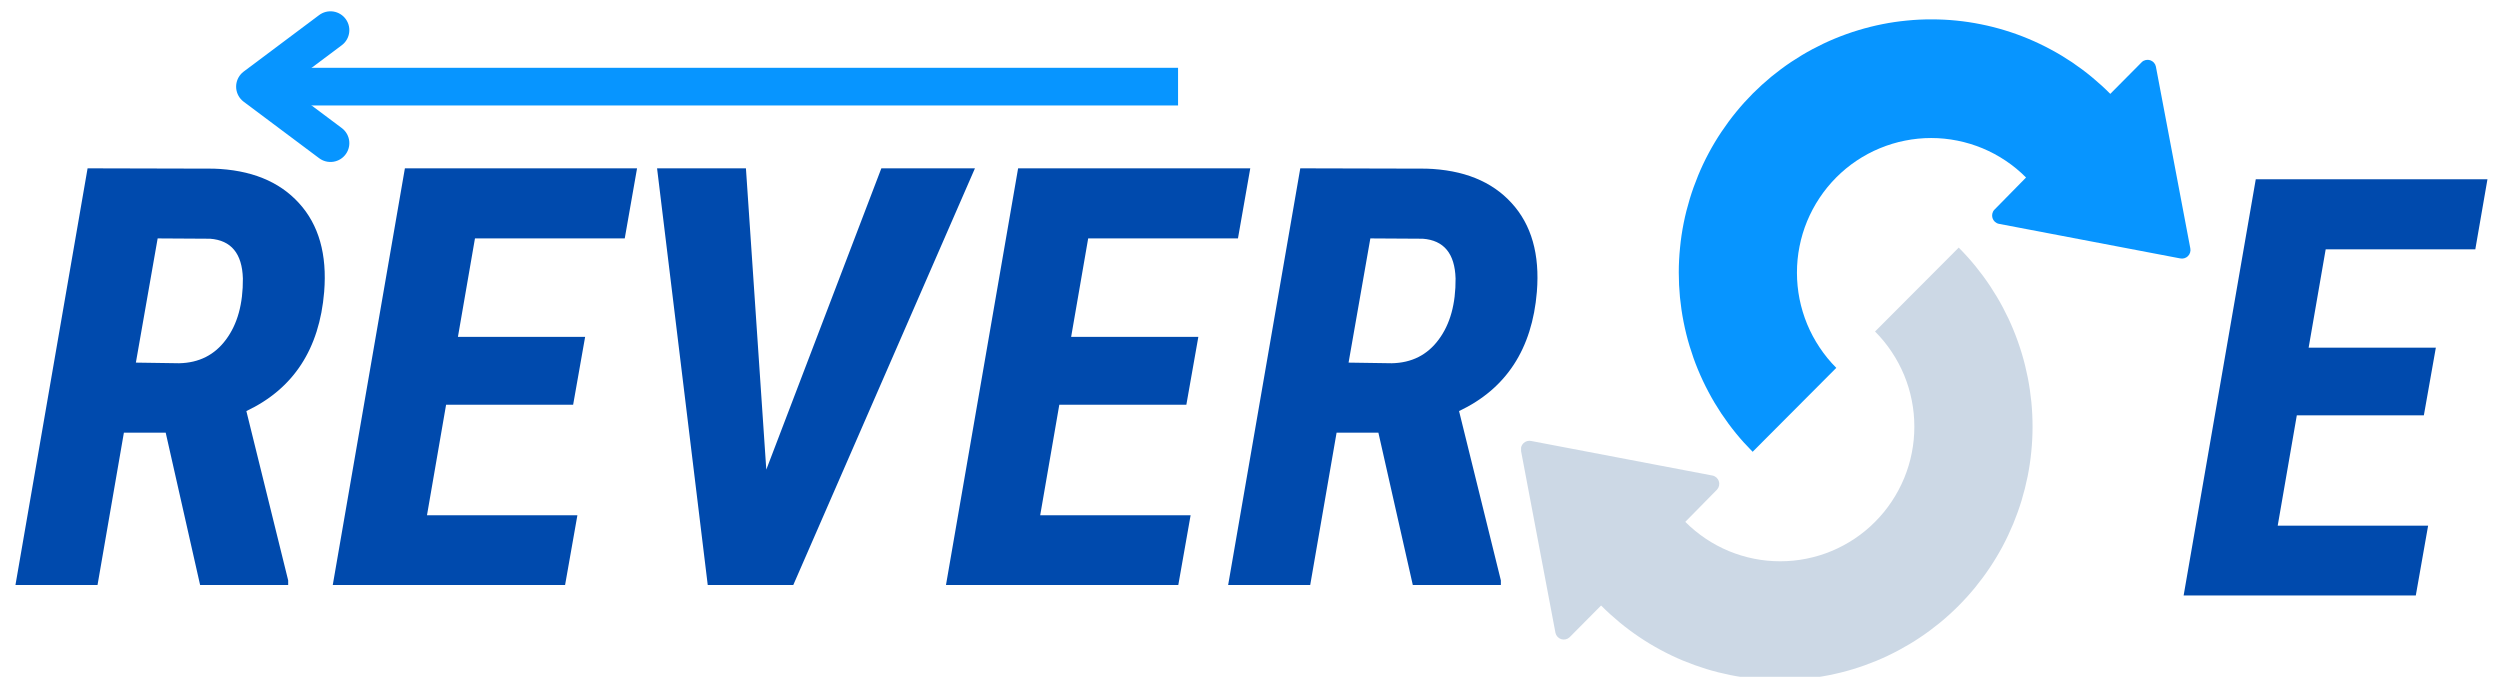
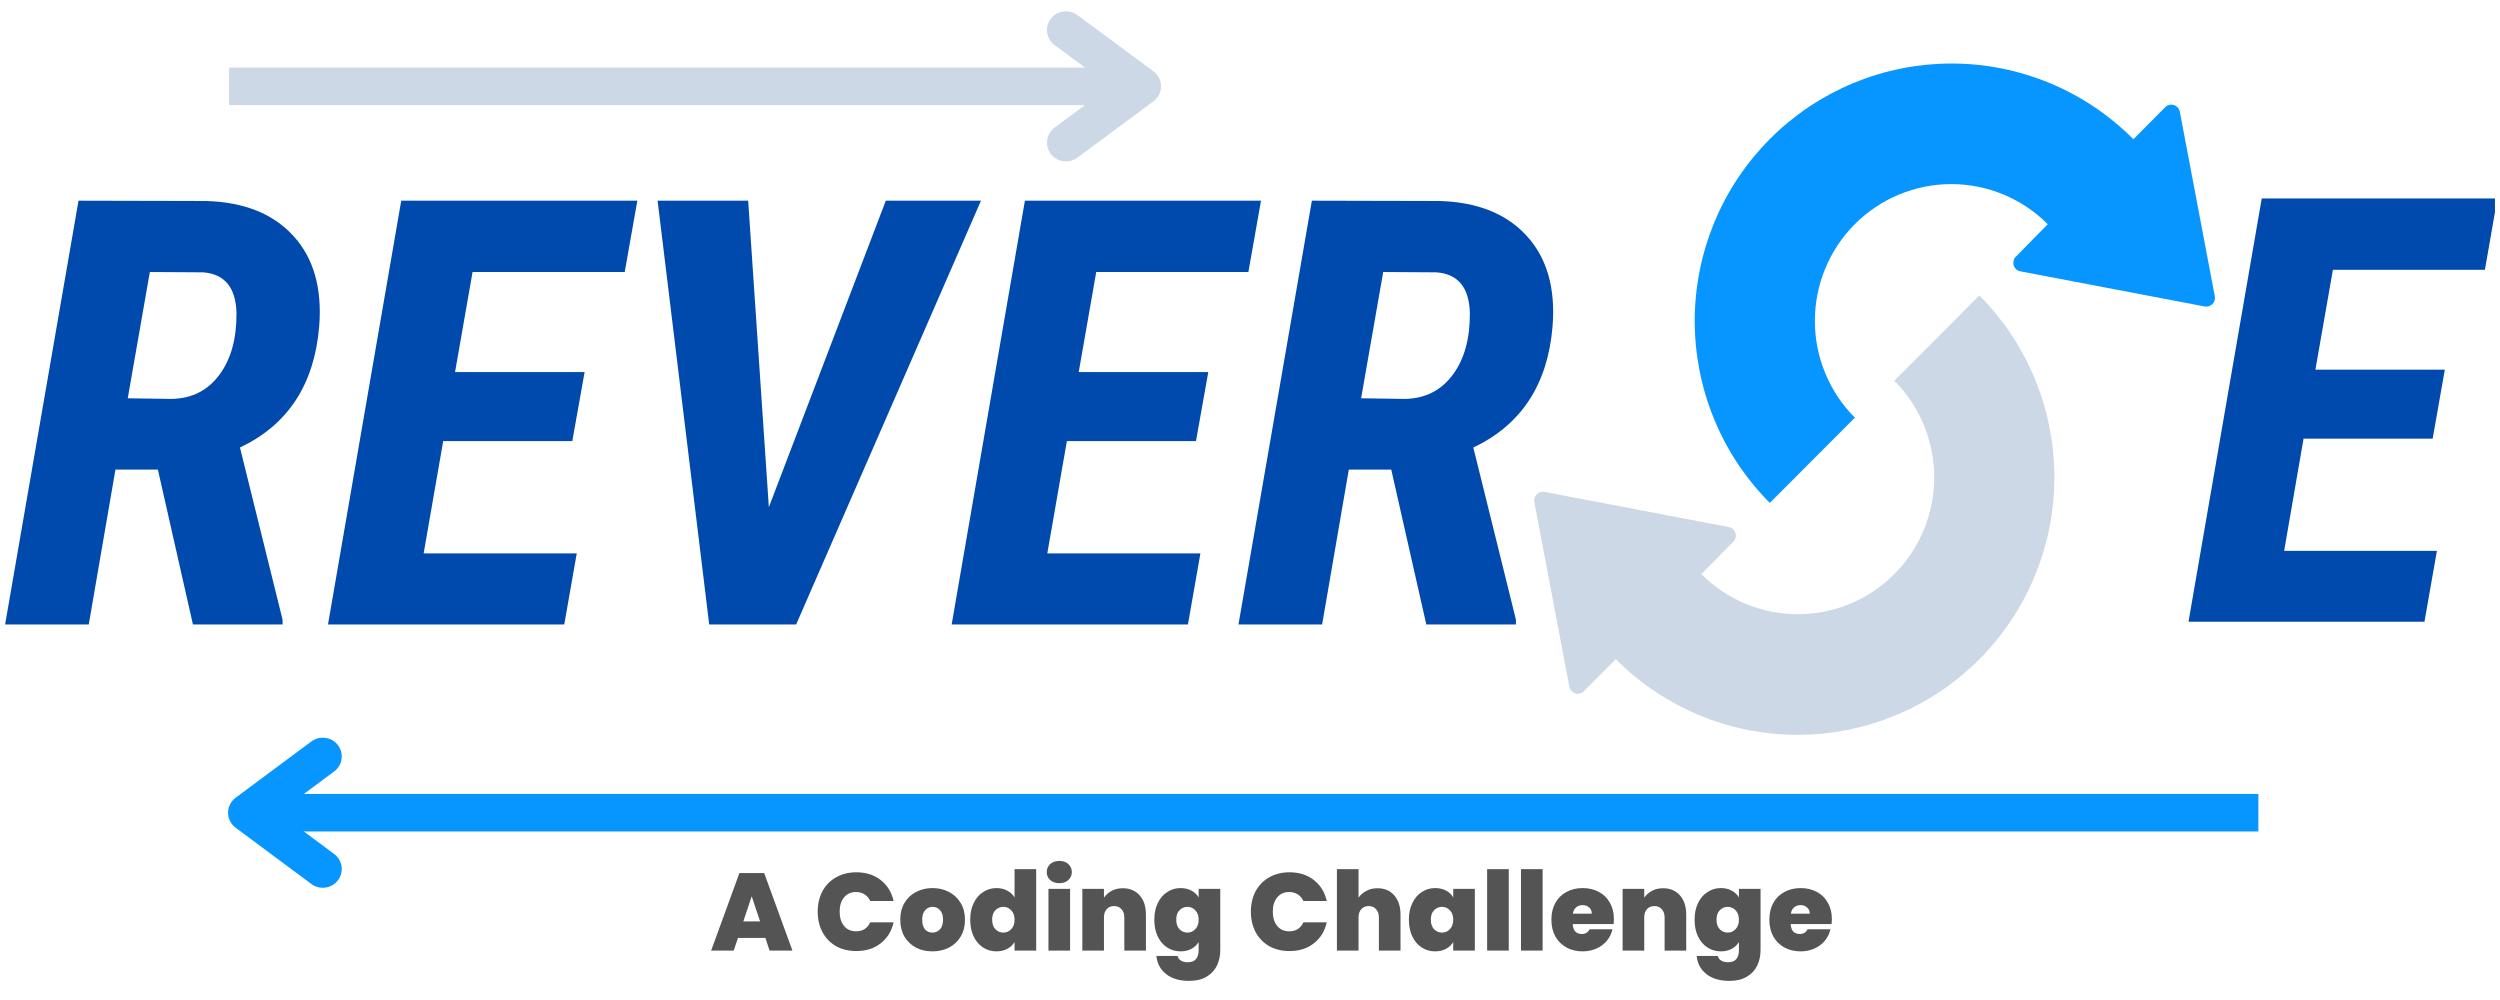
- <svg xmlns="http://www.w3.org/2000/svg" width="330" zoomAndPan="magnify" viewBox="0 0 247.5 67.5" height="90" preserveAspectRatio="xMidYMid meet" version="1.0">
+ <svg xmlns="http://www.w3.org/2000/svg" width="330" zoomAndPan="magnify" viewBox="0 0 247.5 99" height="132" preserveAspectRatio="xMidYMid meet" version="1.0">
  <defs>
    <g />
    <clipPath id="id1">
-       <path d="M 166 1 L 216.977 1 L 216.977 45 L 166 45 Z M 166 1 " clip-rule="nonzero" />
+       <path d="M 167 6 L 219.402 6 L 219.402 50 L 167 50 Z M 167 6 " clip-rule="nonzero" />
    </clipPath>
    <clipPath id="id2">
-       <path d="M 150.586 24 L 202 24 L 202 67.004 L 150.586 67.004 Z M 150.586 24 " clip-rule="nonzero" />
+       <path d="M 151.902 29 L 204 29 L 204 73 L 151.902 73 Z M 151.902 29 " clip-rule="nonzero" />
    </clipPath>
    <clipPath id="id3">
-       <path d="M 216 17 L 246.344 17 L 246.344 59 L 216 59 Z M 216 17 " clip-rule="nonzero" />
+       <path d="M 216 19 L 247 19 L 247 62 L 216 62 Z M 216 19 " clip-rule="nonzero" />
    </clipPath>
  </defs>
  <g clip-path="url(#id1)">
-     <path fill="#0795ff" d="M 216.84 24.582 L 213.43 6.578 C 213.398 6.434 213.332 6.305 213.23 6.195 C 213.129 6.086 213.008 6.008 212.867 5.961 C 212.723 5.918 212.582 5.91 212.434 5.941 C 212.289 5.973 212.16 6.035 212.051 6.137 L 208.918 9.293 C 208.34 8.711 207.734 8.16 207.102 7.637 C 206.469 7.113 205.812 6.625 205.133 6.164 C 204.449 5.707 203.75 5.285 203.027 4.898 C 202.305 4.508 201.566 4.156 200.809 3.84 C 200.055 3.523 199.285 3.246 198.5 3.008 C 197.715 2.766 196.922 2.566 196.121 2.406 C 195.316 2.242 194.508 2.121 193.691 2.039 C 192.879 1.957 192.059 1.918 191.242 1.918 C 190.422 1.914 189.605 1.953 188.789 2.035 C 187.973 2.113 187.164 2.23 186.359 2.391 C 185.555 2.551 184.762 2.75 183.977 2.988 C 183.195 3.223 182.422 3.5 181.668 3.812 C 180.91 4.125 180.168 4.477 179.445 4.863 C 178.723 5.25 178.02 5.672 177.34 6.125 C 176.656 6.582 176 7.07 175.363 7.59 C 174.73 8.113 174.125 8.664 173.543 9.242 C 172.965 9.824 172.414 10.43 171.895 11.066 C 171.375 11.699 170.887 12.359 170.43 13.043 C 169.973 13.723 169.551 14.43 169.164 15.152 C 168.777 15.875 168.426 16.617 168.113 17.379 C 167.801 18.137 167.523 18.91 167.285 19.695 C 167.047 20.48 166.844 21.277 166.684 22.082 C 166.523 22.891 166.402 23.699 166.324 24.52 C 166.242 25.336 166.199 26.156 166.199 26.977 C 166.199 27.801 166.238 28.621 166.316 29.438 C 166.398 30.258 166.516 31.066 166.676 31.875 C 166.836 32.68 167.031 33.477 167.27 34.262 C 167.508 35.051 167.781 35.824 168.094 36.582 C 168.41 37.344 168.758 38.086 169.145 38.809 C 169.527 39.535 169.949 40.238 170.402 40.922 C 170.859 41.605 171.344 42.266 171.863 42.902 C 172.383 43.539 172.934 44.145 173.512 44.727 L 181.793 36.418 C 181.176 35.801 180.625 35.129 180.141 34.398 C 179.656 33.672 179.246 32.906 178.91 32.098 C 178.578 31.289 178.324 30.453 178.152 29.594 C 177.984 28.738 177.898 27.871 177.898 26.996 C 177.898 26.121 177.98 25.254 178.152 24.395 C 178.32 23.535 178.574 22.703 178.906 21.895 C 179.242 21.086 179.652 20.316 180.137 19.59 C 180.621 18.859 181.172 18.188 181.789 17.566 C 182.406 16.949 183.074 16.395 183.801 15.91 C 184.527 15.422 185.293 15.012 186.098 14.68 C 186.906 14.344 187.738 14.09 188.594 13.922 C 189.449 13.75 190.312 13.664 191.184 13.664 C 192.059 13.664 192.922 13.75 193.777 13.922 C 194.633 14.094 195.465 14.348 196.27 14.68 C 197.074 15.016 197.84 15.426 198.566 15.914 C 199.293 16.402 199.965 16.953 200.578 17.574 L 197.434 20.773 C 197.332 20.883 197.27 21.012 197.238 21.16 C 197.207 21.305 197.215 21.449 197.258 21.59 C 197.305 21.734 197.383 21.855 197.492 21.957 C 197.602 22.055 197.73 22.125 197.875 22.156 L 215.816 25.578 C 215.957 25.609 216.098 25.609 216.238 25.57 C 216.379 25.531 216.5 25.461 216.602 25.363 C 216.707 25.262 216.781 25.141 216.82 25 C 216.863 24.863 216.871 24.723 216.84 24.582 Z M 216.84 24.582 " fill-opacity="1" fill-rule="nonzero" />
+     <path fill="#0795ff" d="M 219.262 29.316 L 215.797 11.027 C 215.762 10.879 215.695 10.75 215.594 10.637 C 215.488 10.523 215.367 10.445 215.223 10.398 C 215.078 10.352 214.934 10.348 214.785 10.379 C 214.637 10.41 214.508 10.477 214.395 10.574 L 211.207 13.785 C 210.621 13.191 210.004 12.633 209.359 12.102 C 208.719 11.57 208.051 11.07 207.359 10.605 C 206.668 10.141 205.953 9.711 205.219 9.316 C 204.488 8.922 203.734 8.562 202.965 8.242 C 202.195 7.922 201.414 7.641 200.617 7.398 C 199.82 7.152 199.016 6.949 198.199 6.785 C 197.383 6.621 196.559 6.496 195.73 6.414 C 194.902 6.332 194.07 6.289 193.238 6.289 C 192.402 6.285 191.574 6.328 190.746 6.406 C 189.914 6.488 189.094 6.609 188.273 6.77 C 187.457 6.934 186.652 7.133 185.855 7.375 C 185.055 7.617 184.273 7.898 183.504 8.215 C 182.734 8.535 181.98 8.891 181.246 9.281 C 180.512 9.676 179.797 10.102 179.102 10.566 C 178.41 11.031 177.742 11.527 177.098 12.055 C 176.453 12.582 175.836 13.145 175.246 13.734 C 174.656 14.324 174.098 14.941 173.566 15.586 C 173.039 16.23 172.543 16.898 172.078 17.594 C 171.613 18.285 171.188 19 170.793 19.738 C 170.398 20.473 170.043 21.227 169.723 22 C 169.406 22.77 169.125 23.555 168.879 24.355 C 168.637 25.152 168.434 25.961 168.273 26.781 C 168.109 27.602 167.984 28.426 167.902 29.254 C 167.82 30.086 167.777 30.918 167.777 31.754 C 167.777 32.59 167.816 33.422 167.898 34.254 C 167.98 35.086 168.102 35.91 168.262 36.73 C 168.426 37.551 168.625 38.359 168.867 39.156 C 169.109 39.957 169.387 40.742 169.707 41.516 C 170.023 42.285 170.379 43.039 170.77 43.777 C 171.164 44.516 171.59 45.23 172.051 45.926 C 172.516 46.621 173.008 47.289 173.539 47.934 C 174.066 48.582 174.625 49.199 175.211 49.789 L 183.633 41.348 C 183.004 40.719 182.445 40.035 181.949 39.297 C 181.457 38.559 181.043 37.777 180.703 36.953 C 180.363 36.133 180.105 35.285 179.93 34.414 C 179.758 33.543 179.672 32.66 179.672 31.77 C 179.672 30.883 179.758 30 179.93 29.129 C 180.102 28.258 180.359 27.41 180.699 26.586 C 181.039 25.766 181.453 24.984 181.945 24.246 C 182.438 23.504 183 22.82 183.625 22.191 C 184.254 21.562 184.938 21 185.676 20.508 C 186.41 20.012 187.191 19.598 188.012 19.258 C 188.828 18.914 189.676 18.66 190.543 18.484 C 191.414 18.312 192.293 18.227 193.18 18.227 C 194.066 18.227 194.945 18.312 195.816 18.488 C 196.688 18.66 197.531 18.918 198.352 19.258 C 199.168 19.602 199.949 20.02 200.684 20.512 C 201.422 21.008 202.105 21.57 202.73 22.199 L 199.531 25.449 C 199.43 25.562 199.367 25.691 199.336 25.84 C 199.305 25.988 199.309 26.137 199.355 26.281 C 199.402 26.426 199.48 26.547 199.594 26.652 C 199.703 26.754 199.832 26.82 199.98 26.855 L 218.223 30.332 C 218.367 30.367 218.508 30.363 218.652 30.324 C 218.793 30.285 218.918 30.215 219.023 30.113 C 219.129 30.008 219.203 29.887 219.246 29.746 C 219.289 29.605 219.293 29.461 219.262 29.316 Z M 219.262 29.316 " fill-opacity="1" fill-rule="nonzero" />
  </g>
  <g clip-path="url(#id2)">
-     <path fill="#ccd8e5" d="M 150.586 44.66 L 153.992 62.66 C 154.027 62.805 154.094 62.934 154.195 63.043 C 154.297 63.152 154.418 63.23 154.559 63.277 C 154.699 63.32 154.844 63.328 154.988 63.297 C 155.133 63.266 155.262 63.203 155.375 63.102 L 158.508 59.945 C 159.086 60.527 159.691 61.078 160.324 61.602 C 160.957 62.125 161.613 62.613 162.293 63.07 C 162.973 63.531 163.676 63.953 164.398 64.34 C 165.117 64.73 165.859 65.082 166.613 65.398 C 167.371 65.711 168.141 65.988 168.922 66.23 C 169.707 66.469 170.5 66.668 171.305 66.832 C 172.105 66.992 172.918 67.113 173.73 67.195 C 174.547 67.277 175.363 67.32 176.184 67.32 C 177 67.32 177.82 67.281 178.633 67.203 C 179.449 67.121 180.258 67.004 181.062 66.844 C 181.867 66.684 182.66 66.488 183.445 66.25 C 184.23 66.012 185 65.734 185.758 65.422 C 186.516 65.109 187.254 64.758 187.977 64.371 C 188.699 63.984 189.402 63.566 190.082 63.109 C 190.766 62.652 191.422 62.164 192.059 61.645 C 192.691 61.125 193.297 60.574 193.879 59.992 C 194.457 59.414 195.008 58.805 195.527 58.172 C 196.047 57.535 196.535 56.879 196.992 56.195 C 197.449 55.512 197.871 54.809 198.258 54.086 C 198.645 53.359 198.992 52.617 199.309 51.859 C 199.621 51.102 199.898 50.328 200.137 49.543 C 200.375 48.754 200.574 47.961 200.738 47.152 C 200.898 46.348 201.02 45.535 201.098 44.719 C 201.18 43.902 201.223 43.082 201.223 42.258 C 201.223 41.438 201.184 40.617 201.105 39.801 C 201.023 38.98 200.906 38.172 200.746 37.363 C 200.586 36.559 200.391 35.762 200.152 34.977 C 199.914 34.188 199.641 33.414 199.328 32.656 C 199.016 31.895 198.664 31.152 198.281 30.43 C 197.895 29.703 197.473 29 197.02 28.316 C 196.566 27.633 196.078 26.973 195.559 26.336 C 195.039 25.699 194.492 25.094 193.914 24.512 L 185.629 32.82 C 186.246 33.438 186.797 34.109 187.281 34.84 C 187.766 35.566 188.176 36.336 188.512 37.141 C 188.844 37.949 189.098 38.785 189.266 39.641 C 189.438 40.5 189.52 41.367 189.52 42.242 C 189.52 43.117 189.438 43.984 189.266 44.844 C 189.098 45.699 188.844 46.535 188.512 47.34 C 188.176 48.148 187.766 48.918 187.281 49.645 C 186.797 50.375 186.246 51.047 185.629 51.664 C 185.016 52.285 184.344 52.836 183.617 53.324 C 182.891 53.809 182.129 54.219 181.32 54.555 C 180.516 54.891 179.684 55.141 178.828 55.312 C 177.973 55.484 177.109 55.566 176.238 55.566 C 175.367 55.566 174.5 55.484 173.645 55.312 C 172.789 55.141 171.961 54.887 171.152 54.555 C 170.348 54.219 169.582 53.809 168.859 53.324 C 168.133 52.836 167.461 52.285 166.844 51.664 L 169.992 48.465 C 170.09 48.355 170.156 48.227 170.188 48.078 C 170.219 47.934 170.211 47.789 170.164 47.648 C 170.121 47.504 170.043 47.383 169.934 47.281 C 169.824 47.184 169.695 47.113 169.551 47.082 L 151.605 43.66 C 151.465 43.629 151.324 43.629 151.188 43.668 C 151.047 43.707 150.926 43.777 150.82 43.879 C 150.719 43.977 150.645 44.098 150.602 44.238 C 150.559 44.375 150.555 44.516 150.586 44.66 Z M 150.586 44.66 " fill-opacity="1" fill-rule="nonzero" />
+     <path fill="#ccd8e5" d="M 151.902 49.719 L 155.371 68.012 C 155.402 68.16 155.473 68.289 155.574 68.402 C 155.676 68.512 155.801 68.594 155.941 68.637 C 156.086 68.684 156.234 68.691 156.383 68.66 C 156.527 68.629 156.66 68.562 156.773 68.461 L 159.957 65.254 C 160.547 65.844 161.16 66.406 161.805 66.938 C 162.449 67.469 163.113 67.965 163.809 68.43 C 164.5 68.895 165.211 69.324 165.945 69.719 C 166.68 70.113 167.43 70.473 168.199 70.793 C 168.969 71.113 169.75 71.395 170.547 71.641 C 171.344 71.883 172.152 72.086 172.969 72.25 C 173.785 72.414 174.605 72.539 175.438 72.621 C 176.266 72.703 177.094 72.746 177.93 72.746 C 178.762 72.75 179.59 72.707 180.422 72.629 C 181.25 72.547 182.074 72.426 182.891 72.266 C 183.707 72.102 184.512 71.902 185.312 71.66 C 186.109 71.418 186.891 71.137 187.66 70.82 C 188.43 70.5 189.184 70.145 189.918 69.754 C 190.652 69.359 191.367 68.934 192.059 68.469 C 192.754 68.008 193.422 67.512 194.066 66.98 C 194.711 66.453 195.328 65.891 195.918 65.305 C 196.508 64.715 197.066 64.094 197.594 63.449 C 198.125 62.805 198.621 62.137 199.086 61.441 C 199.547 60.75 199.977 60.035 200.371 59.297 C 200.762 58.562 201.121 57.809 201.438 57.039 C 201.758 56.266 202.039 55.48 202.281 54.684 C 202.523 53.883 202.727 53.074 202.891 52.258 C 203.055 51.438 203.176 50.613 203.262 49.781 C 203.344 48.949 203.383 48.117 203.387 47.281 C 203.387 46.449 203.344 45.613 203.266 44.785 C 203.184 43.953 203.062 43.129 202.902 42.309 C 202.738 41.488 202.539 40.68 202.297 39.879 C 202.055 39.082 201.777 38.297 201.457 37.523 C 201.141 36.754 200.785 35.996 200.395 35.262 C 200 34.523 199.574 33.809 199.113 33.113 C 198.652 32.418 198.156 31.75 197.629 31.102 C 197.102 30.457 196.543 29.84 195.953 29.246 L 187.535 37.691 C 188.16 38.32 188.719 39.004 189.215 39.742 C 189.707 40.48 190.121 41.262 190.461 42.082 C 190.801 42.906 191.055 43.75 191.23 44.625 C 191.402 45.496 191.488 46.375 191.488 47.266 C 191.488 48.152 191.402 49.035 191.23 49.906 C 191.055 50.777 190.801 51.625 190.461 52.445 C 190.121 53.27 189.707 54.047 189.215 54.789 C 188.719 55.527 188.16 56.211 187.535 56.84 C 186.906 57.469 186.223 58.031 185.488 58.523 C 184.75 59.02 183.973 59.434 183.152 59.777 C 182.332 60.117 181.488 60.371 180.617 60.547 C 179.75 60.719 178.871 60.805 177.984 60.805 C 177.098 60.805 176.219 60.719 175.348 60.547 C 174.48 60.371 173.637 60.117 172.816 59.777 C 171.996 59.434 171.219 59.02 170.48 58.523 C 169.742 58.031 169.062 57.469 168.434 56.84 L 171.633 53.59 C 171.734 53.477 171.801 53.344 171.832 53.195 C 171.863 53.047 171.855 52.902 171.809 52.758 C 171.762 52.613 171.684 52.488 171.574 52.387 C 171.461 52.285 171.332 52.215 171.184 52.184 L 152.941 48.707 C 152.797 48.672 152.656 48.676 152.516 48.715 C 152.371 48.754 152.25 48.824 152.145 48.926 C 152.039 49.027 151.965 49.152 151.922 49.293 C 151.879 49.434 151.871 49.574 151.902 49.719 Z M 151.902 49.719 " fill-opacity="1" fill-rule="nonzero" />
  </g>
  <g fill="#004aad" fill-opacity="1">
-     <g transform="translate(1.248696, 57.91443)">
+     <g transform="translate(0.225163, 61.82057)">
      <g>
-         <path d="M 15.156 -15.078 L 11.016 -15.078 L 8.406 0 L 0.281 0 L 7.422 -41.25 L 19.891 -41.219 C 23.566 -41.102 26.383 -39.969 28.344 -37.812 C 30.312 -35.664 31.145 -32.734 30.844 -29.016 C 30.375 -23.359 27.805 -19.426 23.141 -17.219 L 27.281 -0.453 L 27.281 0 L 18.562 0 Z M 12.203 -22.016 L 16.484 -21.953 C 18.453 -21.992 20 -22.773 21.125 -24.297 C 22.258 -25.816 22.816 -27.832 22.797 -30.344 C 22.723 -32.812 21.641 -34.125 19.547 -34.281 L 14.359 -34.312 Z M 12.203 -22.016 " />
+         <path d="M 15.406 -15.328 L 11.203 -15.328 L 8.562 0 L 0.281 0 L 7.547 -41.953 L 20.219 -41.922 C 23.969 -41.805 26.836 -40.648 28.828 -38.453 C 30.828 -36.266 31.676 -33.281 31.375 -29.5 C 30.895 -23.758 28.281 -19.766 23.531 -17.516 L 27.75 -0.469 L 27.75 0 L 18.875 0 Z M 12.422 -22.391 L 16.766 -22.328 C 18.766 -22.367 20.336 -23.16 21.484 -24.703 C 22.641 -26.242 23.207 -28.297 23.188 -30.859 C 23.113 -33.367 22.008 -34.703 19.875 -34.859 L 14.609 -34.891 Z M 12.422 -22.391 " />
      </g>
    </g>
  </g>
  <g fill="#004aad" fill-opacity="1">
-     <g transform="translate(32.69346, 57.91443)">
+     <g transform="translate(32.20591, 61.82057)">
      <g>
-         <path d="M 24.047 -17.844 L 11.469 -17.844 L 9.578 -6.906 L 24.469 -6.906 L 23.25 0 L 0.25 0 L 7.391 -41.25 L 30.375 -41.25 L 29.156 -34.312 L 14.328 -34.312 L 12.641 -24.562 L 25.234 -24.562 Z M 24.047 -17.844 " />
+         <path d="M 24.453 -18.156 L 11.672 -18.156 L 9.734 -7.031 L 24.891 -7.031 L 23.656 0 L 0.266 0 L 7.516 -41.953 L 30.891 -41.953 L 29.641 -34.891 L 14.578 -34.891 L 12.844 -24.984 L 25.672 -24.984 Z M 24.453 -18.156 " />
      </g>
    </g>
  </g>
  <g fill="#004aad" fill-opacity="1">
-     <g transform="translate(60.59715, 57.91443)">
+     <g transform="translate(60.58523, 61.82057)">
      <g>
-         <path d="M 15.266 -11.422 L 26.656 -41.25 L 35.922 -41.25 L 17.938 0 L 9.469 0 L 4.453 -41.25 L 13.25 -41.25 Z M 15.266 -11.422 " />
+         <path d="M 15.531 -11.609 L 27.109 -41.953 L 36.531 -41.953 L 18.234 0 L 9.625 0 L 4.516 -41.953 L 13.484 -41.953 Z M 15.531 -11.609 " />
      </g>
    </g>
  </g>
  <g fill="#004aad" fill-opacity="1">
-     <g transform="translate(93.40168, 57.91443)">
+     <g transform="translate(93.94893, 61.82057)">
      <g>
-         <path d="M 24.047 -17.844 L 11.469 -17.844 L 9.578 -6.906 L 24.469 -6.906 L 23.25 0 L 0.25 0 L 7.391 -41.25 L 30.375 -41.25 L 29.156 -34.312 L 14.328 -34.312 L 12.641 -24.562 L 25.234 -24.562 Z M 24.047 -17.844 " />
+         <path d="M 24.453 -18.156 L 11.672 -18.156 L 9.734 -7.031 L 24.891 -7.031 L 23.656 0 L 0.266 0 L 7.516 -41.953 L 30.891 -41.953 L 29.641 -34.891 L 14.578 -34.891 L 12.844 -24.984 L 25.672 -24.984 Z M 24.453 -18.156 " />
      </g>
    </g>
  </g>
  <g fill="#004aad" fill-opacity="1">
-     <g transform="translate(121.3054, 57.91443)">
+     <g transform="translate(122.3282, 61.82057)">
      <g>
-         <path d="M 15.156 -15.078 L 11.016 -15.078 L 8.406 0 L 0.281 0 L 7.422 -41.25 L 19.891 -41.219 C 23.566 -41.102 26.383 -39.969 28.344 -37.812 C 30.312 -35.664 31.145 -32.734 30.844 -29.016 C 30.375 -23.359 27.805 -19.426 23.141 -17.219 L 27.281 -0.453 L 27.281 0 L 18.562 0 Z M 12.203 -22.016 L 16.484 -21.953 C 18.453 -21.992 20 -22.773 21.125 -24.297 C 22.258 -25.816 22.816 -27.832 22.797 -30.344 C 22.723 -32.812 21.641 -34.125 19.547 -34.281 L 14.359 -34.312 Z M 12.203 -22.016 " />
+         <path d="M 15.406 -15.328 L 11.203 -15.328 L 8.562 0 L 0.281 0 L 7.547 -41.953 L 20.219 -41.922 C 23.969 -41.805 26.836 -40.648 28.828 -38.453 C 30.828 -36.266 31.676 -33.281 31.375 -29.5 C 30.895 -23.758 28.281 -19.766 23.531 -17.516 L 27.75 -0.469 L 27.75 0 L 18.875 0 Z M 12.422 -22.391 L 16.766 -22.328 C 18.766 -22.367 20.336 -23.16 21.484 -24.703 C 22.641 -26.242 23.207 -28.297 23.188 -30.859 C 23.113 -33.367 22.008 -34.703 19.875 -34.859 L 14.609 -34.891 Z M 12.422 -22.391 " />
      </g>
    </g>
  </g>
  <g clip-path="url(#id3)">
    <g fill="#004aad" fill-opacity="1">
-       <g transform="translate(215.9305, 58.94872)">
+       <g transform="translate(216.3957, 61.55279)">
        <g>
-           <path d="M 24.031 -17.828 L 11.453 -17.828 L 9.562 -6.906 L 24.453 -6.906 L 23.234 0 L 0.25 0 L 7.391 -41.203 L 30.328 -41.203 L 29.125 -34.266 L 14.312 -34.266 L 12.625 -24.531 L 25.219 -24.531 Z M 24.031 -17.828 " />
+           <path d="M 24.438 -18.125 L 11.656 -18.125 L 9.734 -7.016 L 24.859 -7.016 L 23.625 0 L 0.266 0 L 7.516 -41.906 L 30.844 -41.906 L 29.609 -34.844 L 14.562 -34.844 L 12.828 -24.953 L 25.641 -24.953 Z M 24.438 -18.125 " />
        </g>
      </g>
    </g>
  </g>
-   <path stroke-linecap="butt" transform="matrix(-3.736017, -0.000000000000000458, 0.000000000000000457, -3.729946, 116.6274, 8.578876)" fill="none" stroke-linejoin="miter" d="M -0 0 L 24.46 0 " stroke="#0795ff" stroke-width="1" stroke-opacity="1" stroke-miterlimit="4" />
-   <path stroke-linecap="round" transform="matrix(-3.736017, -0.000000000000000458, 0.000000000000000457, -3.729946, 23.37641, 8.578876)" fill="none" stroke-linejoin="round" d="M -2.5 -1.499 L -0.5 0 L -2.5 1.5 " stroke="#0795ff" stroke-width="1" stroke-opacity="1" stroke-miterlimit="4" />
+   <path stroke-linecap="butt" transform="matrix(3.763386, 0, 0, 3.71517, 22.68305, 8.546539)" fill="none" stroke-linejoin="miter" d="M 0 0 L 24.014 0 " stroke="#ccd8e5" stroke-width="1" stroke-opacity="1" stroke-miterlimit="4" />
+   <path stroke-linecap="round" transform="matrix(3.763386, 0, 0, 3.71517, 114.9412, 8.546539)" fill="none" stroke-linejoin="round" d="M -2.5 -1.5 L -0.5 0 L -2.5 1.5 " stroke="#ccd8e5" stroke-width="1" stroke-opacity="1" stroke-miterlimit="4" />
+   <path stroke-linecap="butt" transform="matrix(-3.751969, -0.000000000000000459, 0.000000000000000455, -3.71517, 223.5776, 80.45961)" fill="none" stroke-linejoin="miter" d="M -0 -0 L 53.072 -0 " stroke="#0795ff" stroke-width="1" stroke-opacity="1" stroke-miterlimit="4" />
+   <path stroke-linecap="round" transform="matrix(-3.751969, -0.000000000000000459, 0.000000000000000455, -3.71517, 22.57687, 80.45961)" fill="none" stroke-linejoin="round" d="M -2.5 -1.5 L -0.5 -0 L -2.5 1.5 " stroke="#0795ff" stroke-width="1" stroke-opacity="1" stroke-miterlimit="4" />
+   <g fill="#545454" fill-opacity="1">
+     <g transform="translate(70.30978, 94.10679)">
+       <g>
+         <path d="M 5.469 -1.25 L 2.75 -1.25 L 2.328 0 L 0.094 0 L 2.891 -7.672 L 5.344 -7.672 L 8.141 0 L 5.875 0 Z M 4.938 -2.891 L 4.109 -5.375 L 3.281 -2.891 Z M 4.938 -2.891 " />
+       </g>
+     </g>
+   </g>
+   <g fill="#545454" fill-opacity="1">
+     <g transform="translate(78.52946, 94.10679)">
+       <g />
+     </g>
+   </g>
+   <g fill="#545454" fill-opacity="1">
+     <g transform="translate(80.60888, 94.10679)">
+       <g>
+         <path d="M 0.344 -3.859 C 0.344 -4.609 0.5 -5.281 0.812 -5.875 C 1.133 -6.469 1.582 -6.926 2.156 -7.25 C 2.738 -7.582 3.41 -7.75 4.172 -7.75 C 5.129 -7.75 5.93 -7.492 6.578 -6.984 C 7.234 -6.473 7.66 -5.781 7.859 -4.906 L 5.547 -4.906 C 5.41 -5.195 5.223 -5.414 4.984 -5.562 C 4.742 -5.719 4.461 -5.797 4.141 -5.797 C 3.641 -5.797 3.242 -5.617 2.953 -5.266 C 2.66 -4.91 2.516 -4.441 2.516 -3.859 C 2.516 -3.266 2.66 -2.789 2.953 -2.438 C 3.242 -2.082 3.641 -1.906 4.141 -1.906 C 4.461 -1.906 4.742 -1.977 4.984 -2.125 C 5.223 -2.281 5.41 -2.504 5.547 -2.797 L 7.859 -2.797 C 7.66 -1.922 7.234 -1.227 6.578 -0.719 C 5.93 -0.207 5.129 0.047 4.172 0.047 C 3.41 0.047 2.738 -0.113 2.156 -0.438 C 1.582 -0.77 1.133 -1.234 0.812 -1.828 C 0.5 -2.422 0.344 -3.098 0.344 -3.859 Z M 0.344 -3.859 " />
+       </g>
+     </g>
+   </g>
+   <g fill="#545454" fill-opacity="1">
+     <g transform="translate(88.86121, 94.10679)">
+       <g>
+         <path d="M 3.453 0.078 C 2.836 0.078 2.289 -0.047 1.812 -0.297 C 1.332 -0.555 0.953 -0.922 0.672 -1.391 C 0.398 -1.867 0.266 -2.426 0.266 -3.062 C 0.266 -3.688 0.398 -4.234 0.672 -4.703 C 0.953 -5.18 1.332 -5.547 1.812 -5.797 C 2.301 -6.055 2.852 -6.188 3.469 -6.188 C 4.07 -6.188 4.613 -6.055 5.094 -5.797 C 5.582 -5.547 5.969 -5.18 6.25 -4.703 C 6.531 -4.234 6.672 -3.688 6.672 -3.062 C 6.672 -2.426 6.531 -1.867 6.25 -1.391 C 5.969 -0.922 5.582 -0.555 5.094 -0.297 C 4.602 -0.047 4.055 0.078 3.453 0.078 Z M 3.453 -1.781 C 3.754 -1.781 4.004 -1.891 4.203 -2.109 C 4.398 -2.328 4.5 -2.645 4.5 -3.062 C 4.5 -3.477 4.398 -3.789 4.203 -4 C 4.004 -4.219 3.758 -4.328 3.469 -4.328 C 3.176 -4.328 2.93 -4.219 2.734 -4 C 2.535 -3.789 2.438 -3.477 2.438 -3.062 C 2.438 -2.633 2.531 -2.312 2.719 -2.094 C 2.906 -1.883 3.148 -1.781 3.453 -1.781 Z M 3.453 -1.781 " />
+       </g>
+     </g>
+   </g>
+   <g fill="#545454" fill-opacity="1">
+     <g transform="translate(95.78534, 94.10679)">
+       <g>
+         <path d="M 0.266 -3.062 C 0.266 -3.688 0.379 -4.234 0.609 -4.703 C 0.836 -5.18 1.148 -5.547 1.547 -5.797 C 1.941 -6.055 2.383 -6.188 2.875 -6.188 C 3.27 -6.188 3.617 -6.102 3.922 -5.938 C 4.234 -5.781 4.477 -5.555 4.656 -5.266 L 4.656 -8.062 L 6.797 -8.062 L 6.797 0 L 4.656 0 L 4.656 -0.844 C 4.488 -0.562 4.25 -0.336 3.938 -0.172 C 3.633 -0.004 3.273 0.078 2.859 0.078 C 2.379 0.078 1.941 -0.047 1.547 -0.297 C 1.148 -0.555 0.836 -0.922 0.609 -1.391 C 0.379 -1.867 0.266 -2.426 0.266 -3.062 Z M 4.656 -3.062 C 4.656 -3.445 4.547 -3.754 4.328 -3.984 C 4.117 -4.211 3.859 -4.328 3.547 -4.328 C 3.234 -4.328 2.969 -4.211 2.75 -3.984 C 2.539 -3.766 2.438 -3.457 2.438 -3.062 C 2.438 -2.664 2.539 -2.352 2.75 -2.125 C 2.969 -1.895 3.234 -1.781 3.547 -1.781 C 3.859 -1.781 4.117 -1.895 4.328 -2.125 C 4.547 -2.352 4.656 -2.664 4.656 -3.062 Z M 4.656 -3.062 " />
+       </g>
+     </g>
+   </g>
+   <g fill="#545454" fill-opacity="1">
+     <g transform="translate(103.1885, 94.10679)">
+       <g>
+         <path d="M 1.688 -6.672 C 1.312 -6.672 1.008 -6.773 0.781 -6.984 C 0.551 -7.191 0.438 -7.453 0.438 -7.766 C 0.438 -8.086 0.551 -8.352 0.781 -8.562 C 1.008 -8.77 1.312 -8.875 1.688 -8.875 C 2.062 -8.875 2.359 -8.77 2.578 -8.562 C 2.805 -8.352 2.922 -8.086 2.922 -7.766 C 2.922 -7.453 2.805 -7.191 2.578 -6.984 C 2.359 -6.773 2.062 -6.672 1.688 -6.672 Z M 2.75 -6.109 L 2.75 0 L 0.609 0 L 0.609 -6.109 Z M 2.75 -6.109 " />
+       </g>
+     </g>
+   </g>
+   <g fill="#545454" fill-opacity="1">
+     <g transform="translate(106.5417, 94.10679)">
+       <g>
+         <path d="M 4.609 -6.172 C 5.305 -6.172 5.863 -5.938 6.281 -5.469 C 6.695 -5 6.906 -4.363 6.906 -3.562 L 6.906 0 L 4.766 0 L 4.766 -3.281 C 4.766 -3.625 4.672 -3.895 4.484 -4.094 C 4.305 -4.301 4.066 -4.406 3.766 -4.406 C 3.441 -4.406 3.191 -4.301 3.016 -4.094 C 2.836 -3.895 2.75 -3.625 2.75 -3.281 L 2.75 0 L 0.609 0 L 0.609 -6.109 L 2.75 -6.109 L 2.75 -5.234 C 2.938 -5.516 3.188 -5.738 3.5 -5.906 C 3.82 -6.082 4.191 -6.172 4.609 -6.172 Z M 4.609 -6.172 " />
+       </g>
+     </g>
+   </g>
+   <g fill="#545454" fill-opacity="1">
+     <g transform="translate(114.0102, 94.10679)">
+       <g>
+         <path d="M 2.859 -6.188 C 3.273 -6.188 3.633 -6.102 3.938 -5.938 C 4.25 -5.77 4.488 -5.547 4.656 -5.266 L 4.656 -6.109 L 6.797 -6.109 L 6.797 -0.062 C 6.797 0.508 6.688 1.023 6.469 1.484 C 6.25 1.941 5.91 2.305 5.453 2.578 C 4.992 2.859 4.41 3 3.703 3 C 2.754 3 2 2.773 1.438 2.328 C 0.875 1.891 0.551 1.289 0.469 0.531 L 2.562 0.531 C 2.613 0.727 2.723 0.879 2.891 0.984 C 3.066 1.098 3.297 1.156 3.578 1.156 C 4.297 1.156 4.656 0.75 4.656 -0.062 L 4.656 -0.844 C 4.488 -0.562 4.25 -0.336 3.938 -0.172 C 3.633 -0.004 3.273 0.078 2.859 0.078 C 2.379 0.078 1.941 -0.047 1.547 -0.297 C 1.148 -0.555 0.836 -0.922 0.609 -1.391 C 0.379 -1.867 0.266 -2.426 0.266 -3.062 C 0.266 -3.688 0.379 -4.234 0.609 -4.703 C 0.836 -5.18 1.148 -5.547 1.547 -5.797 C 1.941 -6.055 2.379 -6.188 2.859 -6.188 Z M 4.656 -3.062 C 4.656 -3.445 4.547 -3.754 4.328 -3.984 C 4.117 -4.211 3.859 -4.328 3.547 -4.328 C 3.234 -4.328 2.969 -4.211 2.75 -3.984 C 2.539 -3.766 2.438 -3.457 2.438 -3.062 C 2.438 -2.664 2.539 -2.352 2.75 -2.125 C 2.969 -1.895 3.234 -1.781 3.547 -1.781 C 3.859 -1.781 4.117 -1.895 4.328 -2.125 C 4.547 -2.352 4.656 -2.664 4.656 -3.062 Z M 4.656 -3.062 " />
+       </g>
+     </g>
+   </g>
+   <g fill="#545454" fill-opacity="1">
+     <g transform="translate(121.4133, 94.10679)">
+       <g />
+     </g>
+   </g>
+   <g fill="#545454" fill-opacity="1">
+     <g transform="translate(123.4928, 94.10679)">
+       <g>
+         <path d="M 0.344 -3.859 C 0.344 -4.609 0.5 -5.281 0.812 -5.875 C 1.133 -6.469 1.582 -6.926 2.156 -7.25 C 2.738 -7.582 3.41 -7.75 4.172 -7.75 C 5.129 -7.75 5.93 -7.492 6.578 -6.984 C 7.234 -6.473 7.66 -5.781 7.859 -4.906 L 5.547 -4.906 C 5.41 -5.195 5.223 -5.414 4.984 -5.562 C 4.742 -5.719 4.461 -5.797 4.141 -5.797 C 3.641 -5.797 3.242 -5.617 2.953 -5.266 C 2.66 -4.91 2.516 -4.441 2.516 -3.859 C 2.516 -3.266 2.66 -2.789 2.953 -2.438 C 3.242 -2.082 3.641 -1.906 4.141 -1.906 C 4.461 -1.906 4.742 -1.977 4.984 -2.125 C 5.223 -2.281 5.41 -2.504 5.547 -2.797 L 7.859 -2.797 C 7.66 -1.922 7.234 -1.227 6.578 -0.719 C 5.93 -0.207 5.129 0.047 4.172 0.047 C 3.41 0.047 2.738 -0.113 2.156 -0.438 C 1.582 -0.77 1.133 -1.234 0.812 -1.828 C 0.5 -2.422 0.344 -3.098 0.344 -3.859 Z M 0.344 -3.859 " />
+       </g>
+     </g>
+   </g>
+   <g fill="#545454" fill-opacity="1">
+     <g transform="translate(131.7451, 94.10679)">
+       <g>
+         <path d="M 4.625 -6.172 C 5.32 -6.172 5.875 -5.938 6.281 -5.469 C 6.695 -5 6.906 -4.363 6.906 -3.562 L 6.906 0 L 4.766 0 L 4.766 -3.281 C 4.766 -3.625 4.672 -3.895 4.484 -4.094 C 4.305 -4.301 4.066 -4.406 3.766 -4.406 C 3.441 -4.406 3.191 -4.301 3.016 -4.094 C 2.836 -3.895 2.75 -3.625 2.75 -3.281 L 2.75 0 L 0.609 0 L 0.609 -8.062 L 2.75 -8.062 L 2.75 -5.234 C 2.938 -5.516 3.191 -5.738 3.516 -5.906 C 3.836 -6.082 4.207 -6.172 4.625 -6.172 Z M 4.625 -6.172 " />
+       </g>
+     </g>
+   </g>
+   <g fill="#545454" fill-opacity="1">
+     <g transform="translate(139.2136, 94.10679)">
+       <g>
+         <path d="M 0.266 -3.062 C 0.266 -3.688 0.379 -4.234 0.609 -4.703 C 0.836 -5.18 1.148 -5.547 1.547 -5.797 C 1.941 -6.055 2.379 -6.188 2.859 -6.188 C 3.285 -6.188 3.648 -6.102 3.953 -5.938 C 4.254 -5.77 4.488 -5.547 4.656 -5.266 L 4.656 -6.109 L 6.797 -6.109 L 6.797 0 L 4.656 0 L 4.656 -0.844 C 4.488 -0.562 4.25 -0.336 3.938 -0.172 C 3.633 -0.004 3.273 0.078 2.859 0.078 C 2.379 0.078 1.941 -0.047 1.547 -0.297 C 1.148 -0.555 0.836 -0.922 0.609 -1.391 C 0.379 -1.867 0.266 -2.426 0.266 -3.062 Z M 4.656 -3.062 C 4.656 -3.445 4.547 -3.754 4.328 -3.984 C 4.117 -4.211 3.859 -4.328 3.547 -4.328 C 3.234 -4.328 2.969 -4.211 2.75 -3.984 C 2.539 -3.766 2.438 -3.457 2.438 -3.062 C 2.438 -2.664 2.539 -2.352 2.75 -2.125 C 2.969 -1.895 3.234 -1.781 3.547 -1.781 C 3.859 -1.781 4.117 -1.895 4.328 -2.125 C 4.547 -2.352 4.656 -2.664 4.656 -3.062 Z M 4.656 -3.062 " />
+       </g>
+     </g>
+   </g>
+   <g fill="#545454" fill-opacity="1">
+     <g transform="translate(146.6167, 94.10679)">
+       <g>
+         <path d="M 2.75 -8.062 L 2.75 0 L 0.609 0 L 0.609 -8.062 Z M 2.75 -8.062 " />
+       </g>
+     </g>
+   </g>
+   <g fill="#545454" fill-opacity="1">
+     <g transform="translate(149.9699, 94.10679)">
+       <g>
+         <path d="M 2.75 -8.062 L 2.75 0 L 0.609 0 L 0.609 -8.062 Z M 2.75 -8.062 " />
+       </g>
+     </g>
+   </g>
+   <g fill="#545454" fill-opacity="1">
+     <g transform="translate(153.3231, 94.10679)">
+       <g>
+         <path d="M 6.453 -3.125 C 6.453 -2.957 6.441 -2.789 6.422 -2.625 L 2.375 -2.625 C 2.395 -2.289 2.484 -2.039 2.641 -1.875 C 2.805 -1.719 3.02 -1.641 3.281 -1.641 C 3.633 -1.641 3.891 -1.797 4.047 -2.109 L 6.312 -2.109 C 6.219 -1.691 6.035 -1.316 5.766 -0.984 C 5.492 -0.648 5.148 -0.391 4.734 -0.203 C 4.316 -0.016 3.859 0.078 3.359 0.078 C 2.766 0.078 2.234 -0.047 1.766 -0.297 C 1.297 -0.555 0.926 -0.922 0.656 -1.391 C 0.395 -1.867 0.266 -2.426 0.266 -3.062 C 0.266 -3.695 0.395 -4.25 0.656 -4.719 C 0.914 -5.188 1.281 -5.547 1.75 -5.797 C 2.219 -6.055 2.754 -6.188 3.359 -6.188 C 3.961 -6.188 4.492 -6.062 4.953 -5.812 C 5.422 -5.57 5.785 -5.219 6.047 -4.75 C 6.316 -4.289 6.453 -3.75 6.453 -3.125 Z M 4.266 -3.656 C 4.266 -3.914 4.176 -4.117 4 -4.266 C 3.832 -4.422 3.617 -4.5 3.359 -4.5 C 3.098 -4.5 2.883 -4.426 2.719 -4.281 C 2.551 -4.145 2.441 -3.938 2.391 -3.656 Z M 4.266 -3.656 " />
+       </g>
+     </g>
+   </g>
+   <g fill="#545454" fill-opacity="1">
+     <g transform="translate(160.0295, 94.10679)">
+       <g>
+         <path d="M 4.609 -6.172 C 5.305 -6.172 5.863 -5.938 6.281 -5.469 C 6.695 -5 6.906 -4.363 6.906 -3.562 L 6.906 0 L 4.766 0 L 4.766 -3.281 C 4.766 -3.625 4.672 -3.895 4.484 -4.094 C 4.305 -4.301 4.066 -4.406 3.766 -4.406 C 3.441 -4.406 3.191 -4.301 3.016 -4.094 C 2.836 -3.895 2.75 -3.625 2.75 -3.281 L 2.75 0 L 0.609 0 L 0.609 -6.109 L 2.75 -6.109 L 2.75 -5.234 C 2.938 -5.516 3.188 -5.738 3.5 -5.906 C 3.82 -6.082 4.191 -6.172 4.609 -6.172 Z M 4.609 -6.172 " />
+       </g>
+     </g>
+   </g>
+   <g fill="#545454" fill-opacity="1">
+     <g transform="translate(167.498, 94.10679)">
+       <g>
+         <path d="M 2.859 -6.188 C 3.273 -6.188 3.633 -6.102 3.938 -5.938 C 4.25 -5.77 4.488 -5.547 4.656 -5.266 L 4.656 -6.109 L 6.797 -6.109 L 6.797 -0.062 C 6.797 0.508 6.688 1.023 6.469 1.484 C 6.25 1.941 5.91 2.305 5.453 2.578 C 4.992 2.859 4.41 3 3.703 3 C 2.754 3 2 2.773 1.438 2.328 C 0.875 1.891 0.551 1.289 0.469 0.531 L 2.562 0.531 C 2.613 0.727 2.723 0.879 2.891 0.984 C 3.066 1.098 3.297 1.156 3.578 1.156 C 4.297 1.156 4.656 0.75 4.656 -0.062 L 4.656 -0.844 C 4.488 -0.562 4.25 -0.336 3.938 -0.172 C 3.633 -0.004 3.273 0.078 2.859 0.078 C 2.379 0.078 1.941 -0.047 1.547 -0.297 C 1.148 -0.555 0.836 -0.922 0.609 -1.391 C 0.379 -1.867 0.266 -2.426 0.266 -3.062 C 0.266 -3.688 0.379 -4.234 0.609 -4.703 C 0.836 -5.18 1.148 -5.547 1.547 -5.797 C 1.941 -6.055 2.379 -6.188 2.859 -6.188 Z M 4.656 -3.062 C 4.656 -3.445 4.547 -3.754 4.328 -3.984 C 4.117 -4.211 3.859 -4.328 3.547 -4.328 C 3.234 -4.328 2.969 -4.211 2.75 -3.984 C 2.539 -3.766 2.438 -3.457 2.438 -3.062 C 2.438 -2.664 2.539 -2.352 2.75 -2.125 C 2.969 -1.895 3.234 -1.781 3.547 -1.781 C 3.859 -1.781 4.117 -1.895 4.328 -2.125 C 4.547 -2.352 4.656 -2.664 4.656 -3.062 Z M 4.656 -3.062 " />
+       </g>
+     </g>
+   </g>
+   <g fill="#545454" fill-opacity="1">
+     <g transform="translate(174.9011, 94.10679)">
+       <g>
+         <path d="M 6.453 -3.125 C 6.453 -2.957 6.441 -2.789 6.422 -2.625 L 2.375 -2.625 C 2.395 -2.289 2.484 -2.039 2.641 -1.875 C 2.805 -1.719 3.02 -1.641 3.281 -1.641 C 3.633 -1.641 3.891 -1.797 4.047 -2.109 L 6.312 -2.109 C 6.219 -1.691 6.035 -1.316 5.766 -0.984 C 5.492 -0.648 5.148 -0.391 4.734 -0.203 C 4.316 -0.016 3.859 0.078 3.359 0.078 C 2.766 0.078 2.234 -0.047 1.766 -0.297 C 1.297 -0.555 0.926 -0.922 0.656 -1.391 C 0.395 -1.867 0.266 -2.426 0.266 -3.062 C 0.266 -3.695 0.395 -4.25 0.656 -4.719 C 0.914 -5.188 1.281 -5.547 1.75 -5.797 C 2.219 -6.055 2.754 -6.188 3.359 -6.188 C 3.961 -6.188 4.492 -6.062 4.953 -5.812 C 5.422 -5.57 5.785 -5.219 6.047 -4.75 C 6.316 -4.289 6.453 -3.75 6.453 -3.125 Z M 4.266 -3.656 C 4.266 -3.914 4.176 -4.117 4 -4.266 C 3.832 -4.422 3.617 -4.5 3.359 -4.5 C 3.098 -4.5 2.883 -4.426 2.719 -4.281 C 2.551 -4.145 2.441 -3.938 2.391 -3.656 Z M 4.266 -3.656 " />
+       </g>
+     </g>
+   </g>
</svg>
